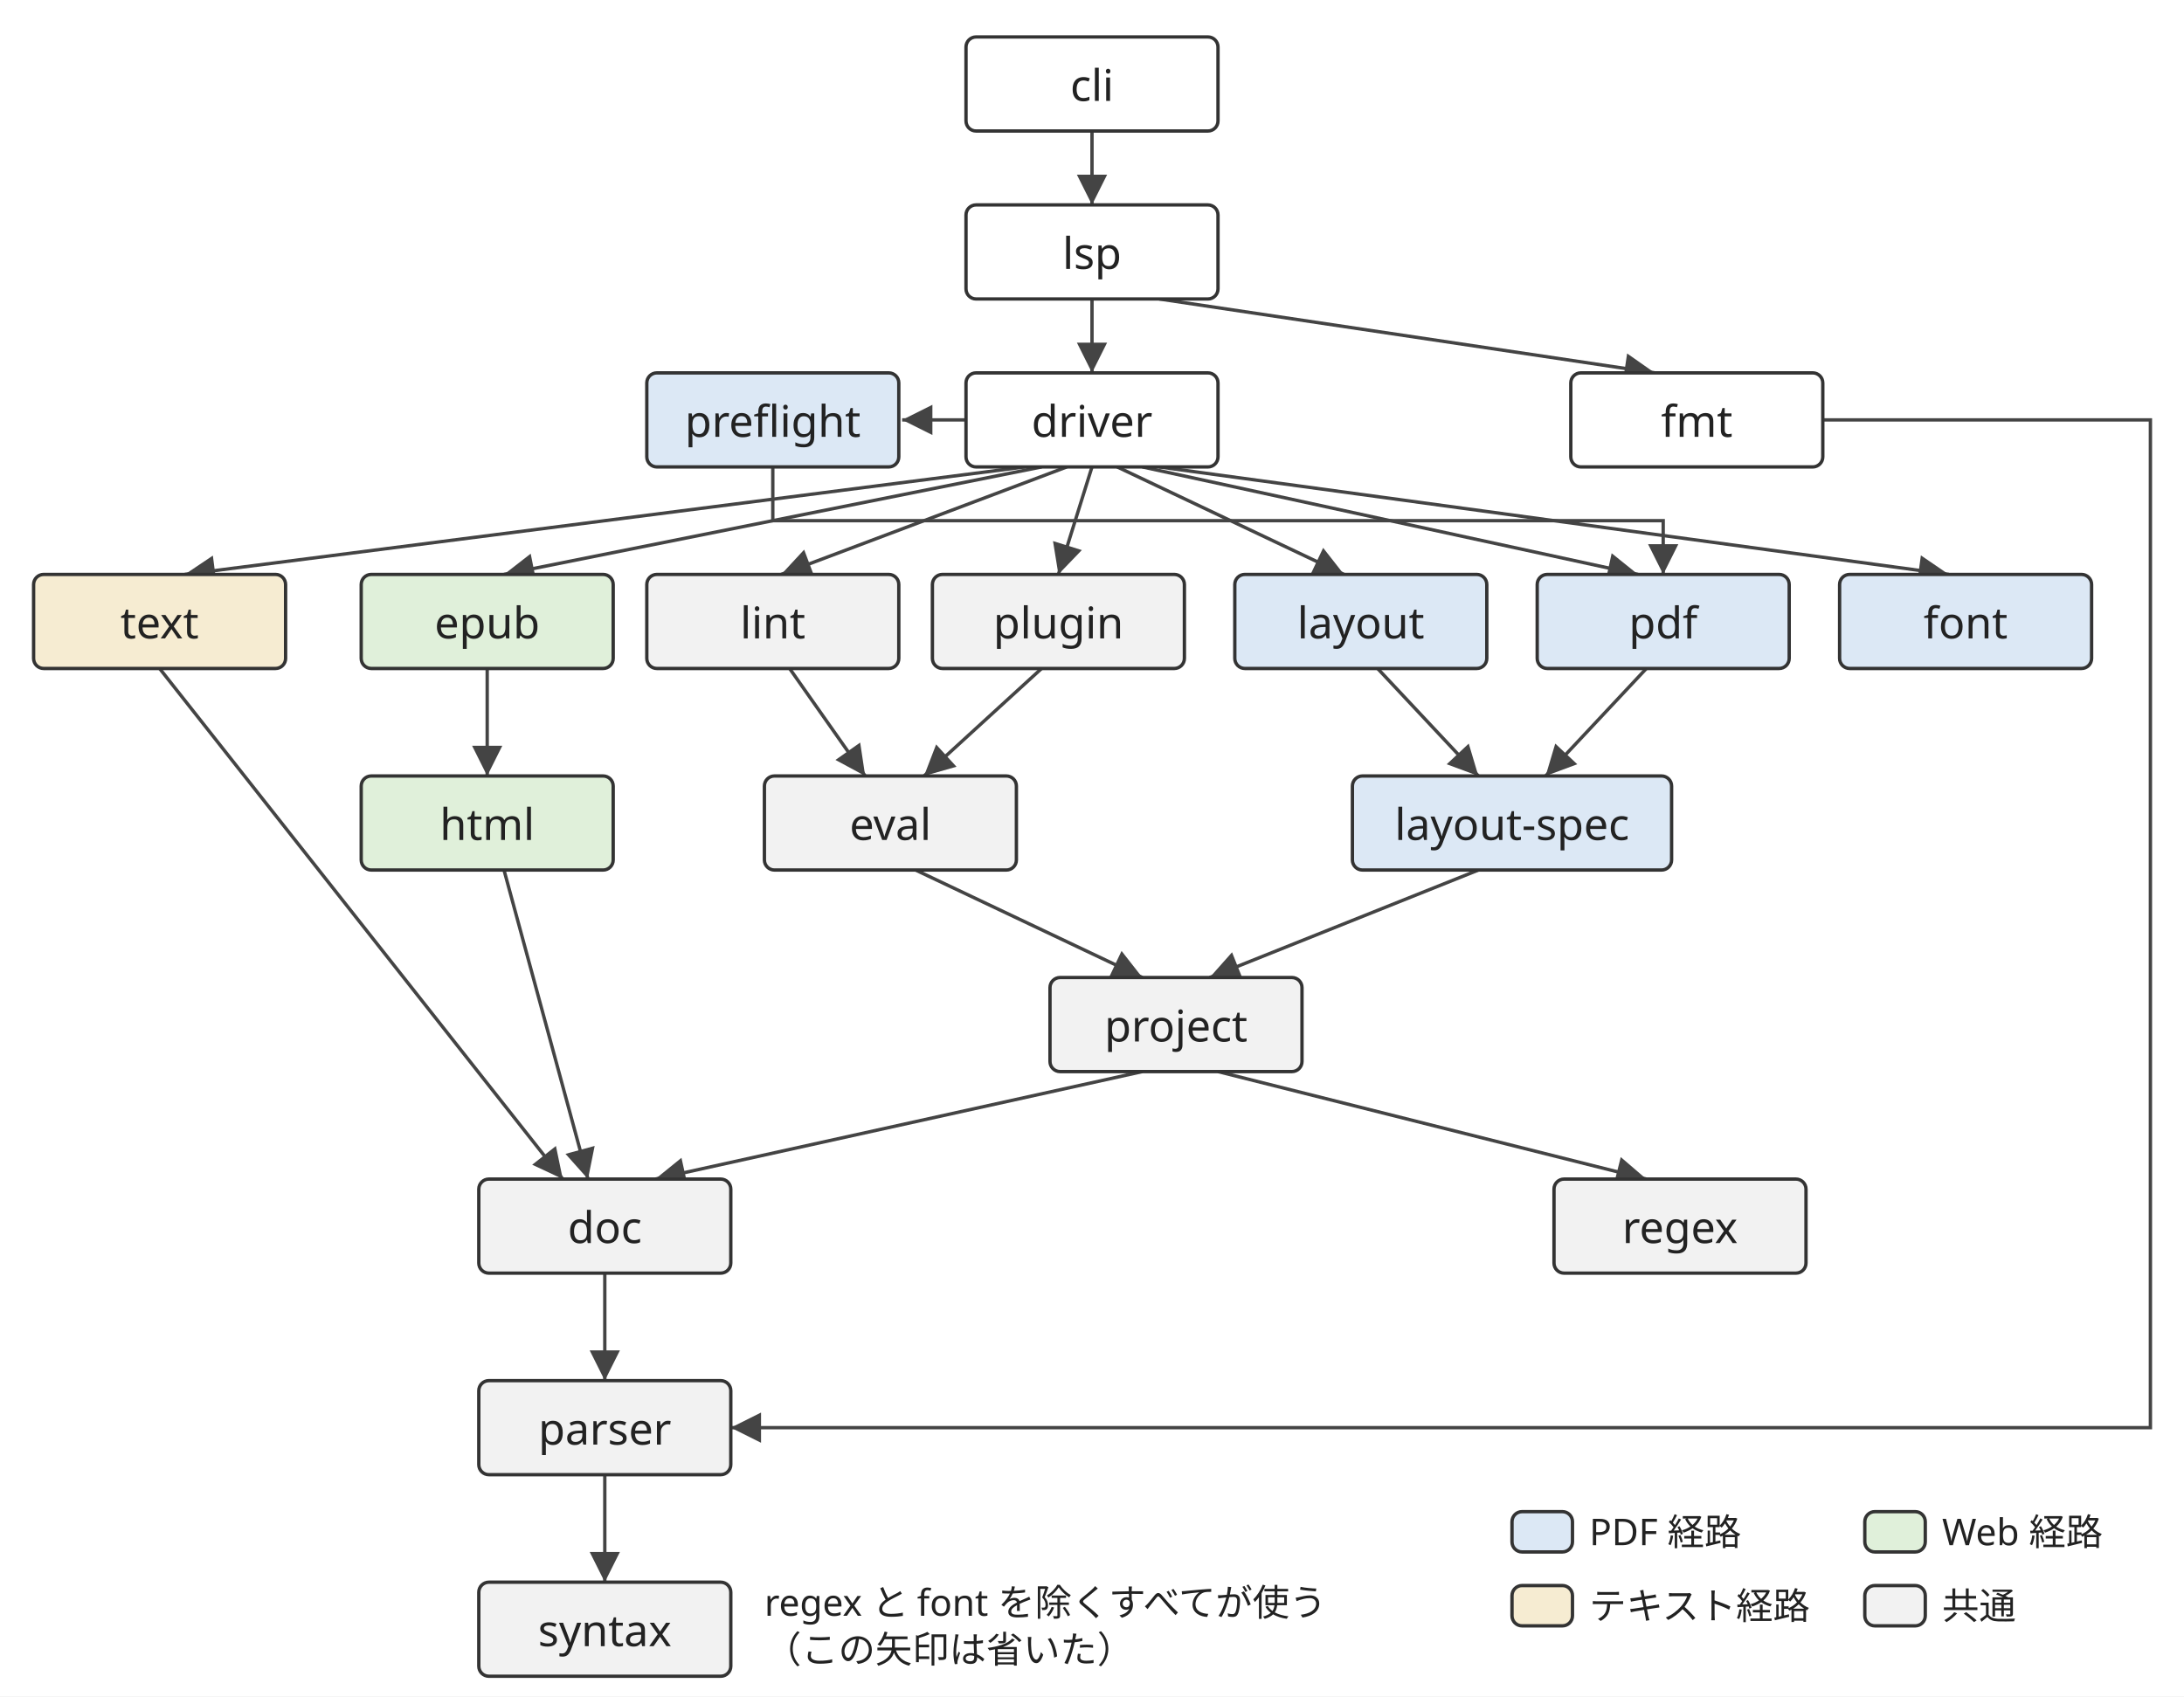
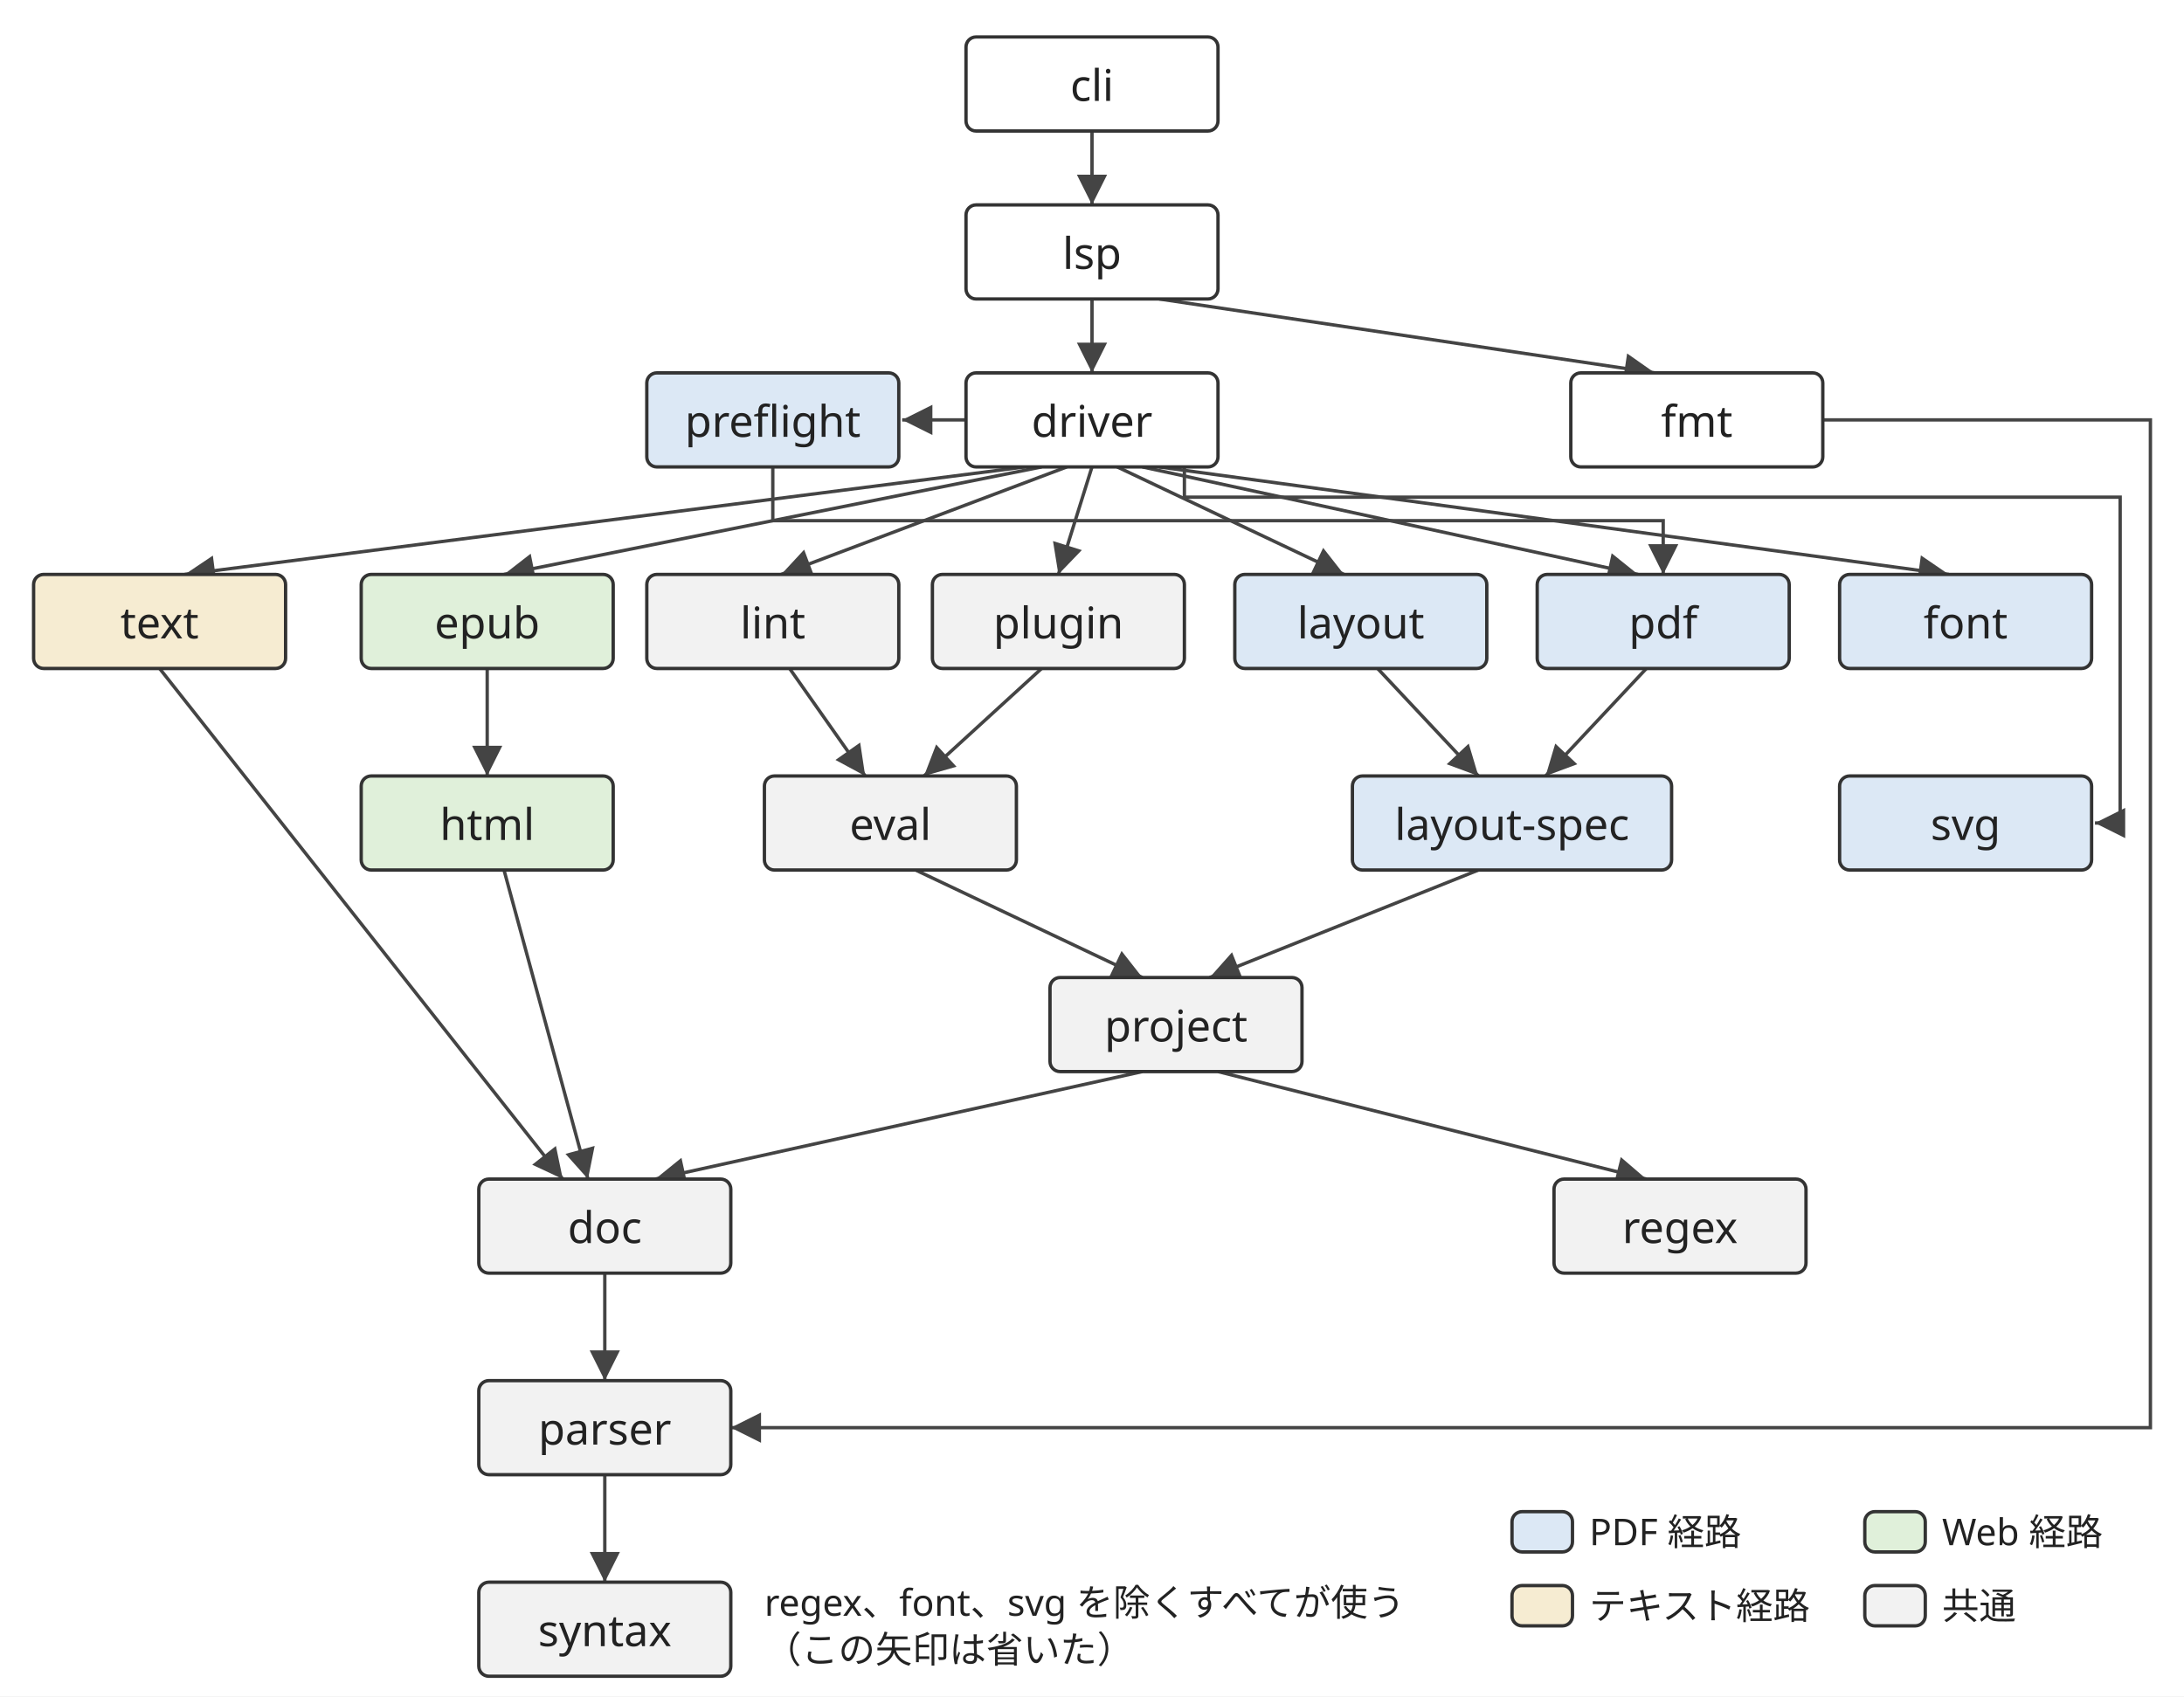
<svg xmlns="http://www.w3.org/2000/svg" width="1300" height="1010" viewBox="0 0 1300 1010">
  <style>
    @font-face { font-family: "Fig Sans"; src: url("../../fonts/NotoSansJP-Regular.otf"); }
    @font-face { font-family: "Fig Sans"; font-weight: bold; src: url("../../fonts/NotoSansJP-Bold.otf"); }
    text { font-family: "Fig Sans", sans-serif; font-size: 26px; fill: #222; }
    .name { text-anchor: middle; dominant-baseline: central; }
    .note { font-size: 22px; }
    rect.box { stroke: #333; stroke-width: 2; rx: 6; }
    .core { fill: #f2f2f2; }
    .pdf { fill: #dce8f5; }
    .web { fill: #e0f0da; }
    .txt { fill: #f6ecd2; }
    .tool { fill: #ffffff; }
    line, path.edge { stroke: #444; stroke-width: 2; fill: none; marker-end: url(#arrow); }
  </style>
  <defs>
    <marker id="arrow" viewBox="0 0 10 10" refX="10" refY="5" markerWidth="9" markerHeight="9" orient="auto-start-reverse">
      <path d="M0,0 L10,5 L0,10 z" fill="#444" />
    </marker>
  </defs>
  <rect width="1300" height="1010" fill="#fff" />
  <line x1="650" y1="78" x2="650" y2="122" />
  <line x1="650" y1="178" x2="650" y2="222" />
  <line x1="690" y1="178" x2="985" y2="222" />
  <line x1="610" y1="278" x2="110" y2="342" />
  <line x1="620" y1="278" x2="300" y2="342" />
  <line x1="635" y1="278" x2="465" y2="342" />
  <line x1="650" y1="278" x2="630" y2="342" />
  <line x1="665" y1="278" x2="800" y2="342" />
  <line x1="680" y1="278" x2="975" y2="342" />
  <line x1="690" y1="278" x2="1160" y2="342" />
  <line x1="290" y1="398" x2="290" y2="462" />
  <line x1="95" y1="398" x2="335" y2="702" />
  <line x1="300" y1="518" x2="350" y2="702" />
  <line x1="470" y1="398" x2="515" y2="462" />
  <line x1="620" y1="398" x2="550" y2="462" />
  <line x1="820" y1="398" x2="880" y2="462" />
  <line x1="980" y1="398" x2="920" y2="462" />
  <line x1="545" y1="518" x2="680" y2="582" />
  <line x1="880" y1="518" x2="720" y2="582" />
  <line x1="680" y1="638" x2="390" y2="702" />
  <line x1="725" y1="638" x2="980" y2="702" />
  <line x1="360" y1="758" x2="360" y2="822" />
  <line x1="360" y1="878" x2="360" y2="942" />
  <path class="edge" d="M1085,250 H1280 V850 H435" />
  <line x1="575" y1="250" x2="537" y2="250" />
  <path class="edge" d="M460,278 V310 H990 V342" />
+   <path class="edge" d="M705,278 V296 H1262 V490 H1247" />
  <rect class="box tool" x="575" y="22" width="150" height="56" />
  <text class="name" x="650" y="50">cli</text>
  <rect class="box tool" x="575" y="122" width="150" height="56" />
  <text class="name" x="650" y="150">lsp</text>
  <rect class="box tool" x="575" y="222" width="150" height="56" />
  <text class="name" x="650" y="250">driver</text>
  <rect class="box tool" x="935" y="222" width="150" height="56" />
  <text class="name" x="1010" y="250">fmt</text>
  <rect class="box pdf" x="385" y="222" width="150" height="56" />
  <text class="name" x="460" y="250">preflight</text>
  <rect class="box txt" x="20" y="342" width="150" height="56" />
  <text class="name" x="95" y="370">text</text>
  <rect class="box web" x="215" y="342" width="150" height="56" />
  <text class="name" x="290" y="370">epub</text>
  <rect class="box core" x="385" y="342" width="150" height="56" />
  <text class="name" x="460" y="370">lint</text>
  <rect class="box core" x="555" y="342" width="150" height="56" />
  <text class="name" x="630" y="370">plugin</text>
  <rect class="box pdf" x="735" y="342" width="150" height="56" />
  <text class="name" x="810" y="370">layout</text>
  <rect class="box pdf" x="915" y="342" width="150" height="56" />
  <text class="name" x="990" y="370">pdf</text>
  <rect class="box pdf" x="1095" y="342" width="150" height="56" />
  <text class="name" x="1170" y="370">font</text>
  <rect class="box web" x="215" y="462" width="150" height="56" />
  <text class="name" x="290" y="490">html</text>
  <rect class="box core" x="455" y="462" width="150" height="56" />
  <text class="name" x="530" y="490">eval</text>
  <rect class="box pdf" x="805" y="462" width="190" height="56" />
  <text class="name" x="900" y="490">layout-spec</text>
+   <rect class="box pdf" x="1095" y="462" width="150" height="56" />
+   <text class="name" x="1170" y="490">svg</text>
  <rect class="box core" x="625" y="582" width="150" height="56" />
  <text class="name" x="700" y="610">project</text>
  <rect class="box core" x="285" y="702" width="150" height="56" />
  <text class="name" x="360" y="730">doc</text>
  <rect class="box core" x="925" y="702" width="150" height="56" />
  <text class="name" x="1000" y="730">regex</text>
  <rect class="box core" x="285" y="822" width="150" height="56" />
  <text class="name" x="360" y="850">parser</text>
  <rect class="box core" x="285" y="942" width="150" height="56" />
  <text class="name" x="360" y="970">syntax</text>
-   <text class="note" x="455" y="962">regex と font を除くすべてが使う</text>
+   <text class="note" x="455" y="962">regex、font、svg を除くすべてが使う</text>
  <text class="note" x="455" y="990">（この矢印は省いた）</text>
  <rect class="box pdf" x="900" y="900" width="36" height="24" />
  <text class="note" x="946" y="920">PDF 経路</text>
  <rect class="box web" x="1110" y="900" width="36" height="24" />
  <text class="note" x="1156" y="920">Web 経路</text>
  <rect class="box txt" x="900" y="944" width="36" height="24" />
  <text class="note" x="946" y="964">テキスト経路</text>
  <rect class="box core" x="1110" y="944" width="36" height="24" />
  <text class="note" x="1156" y="964">共通</text>
</svg>
